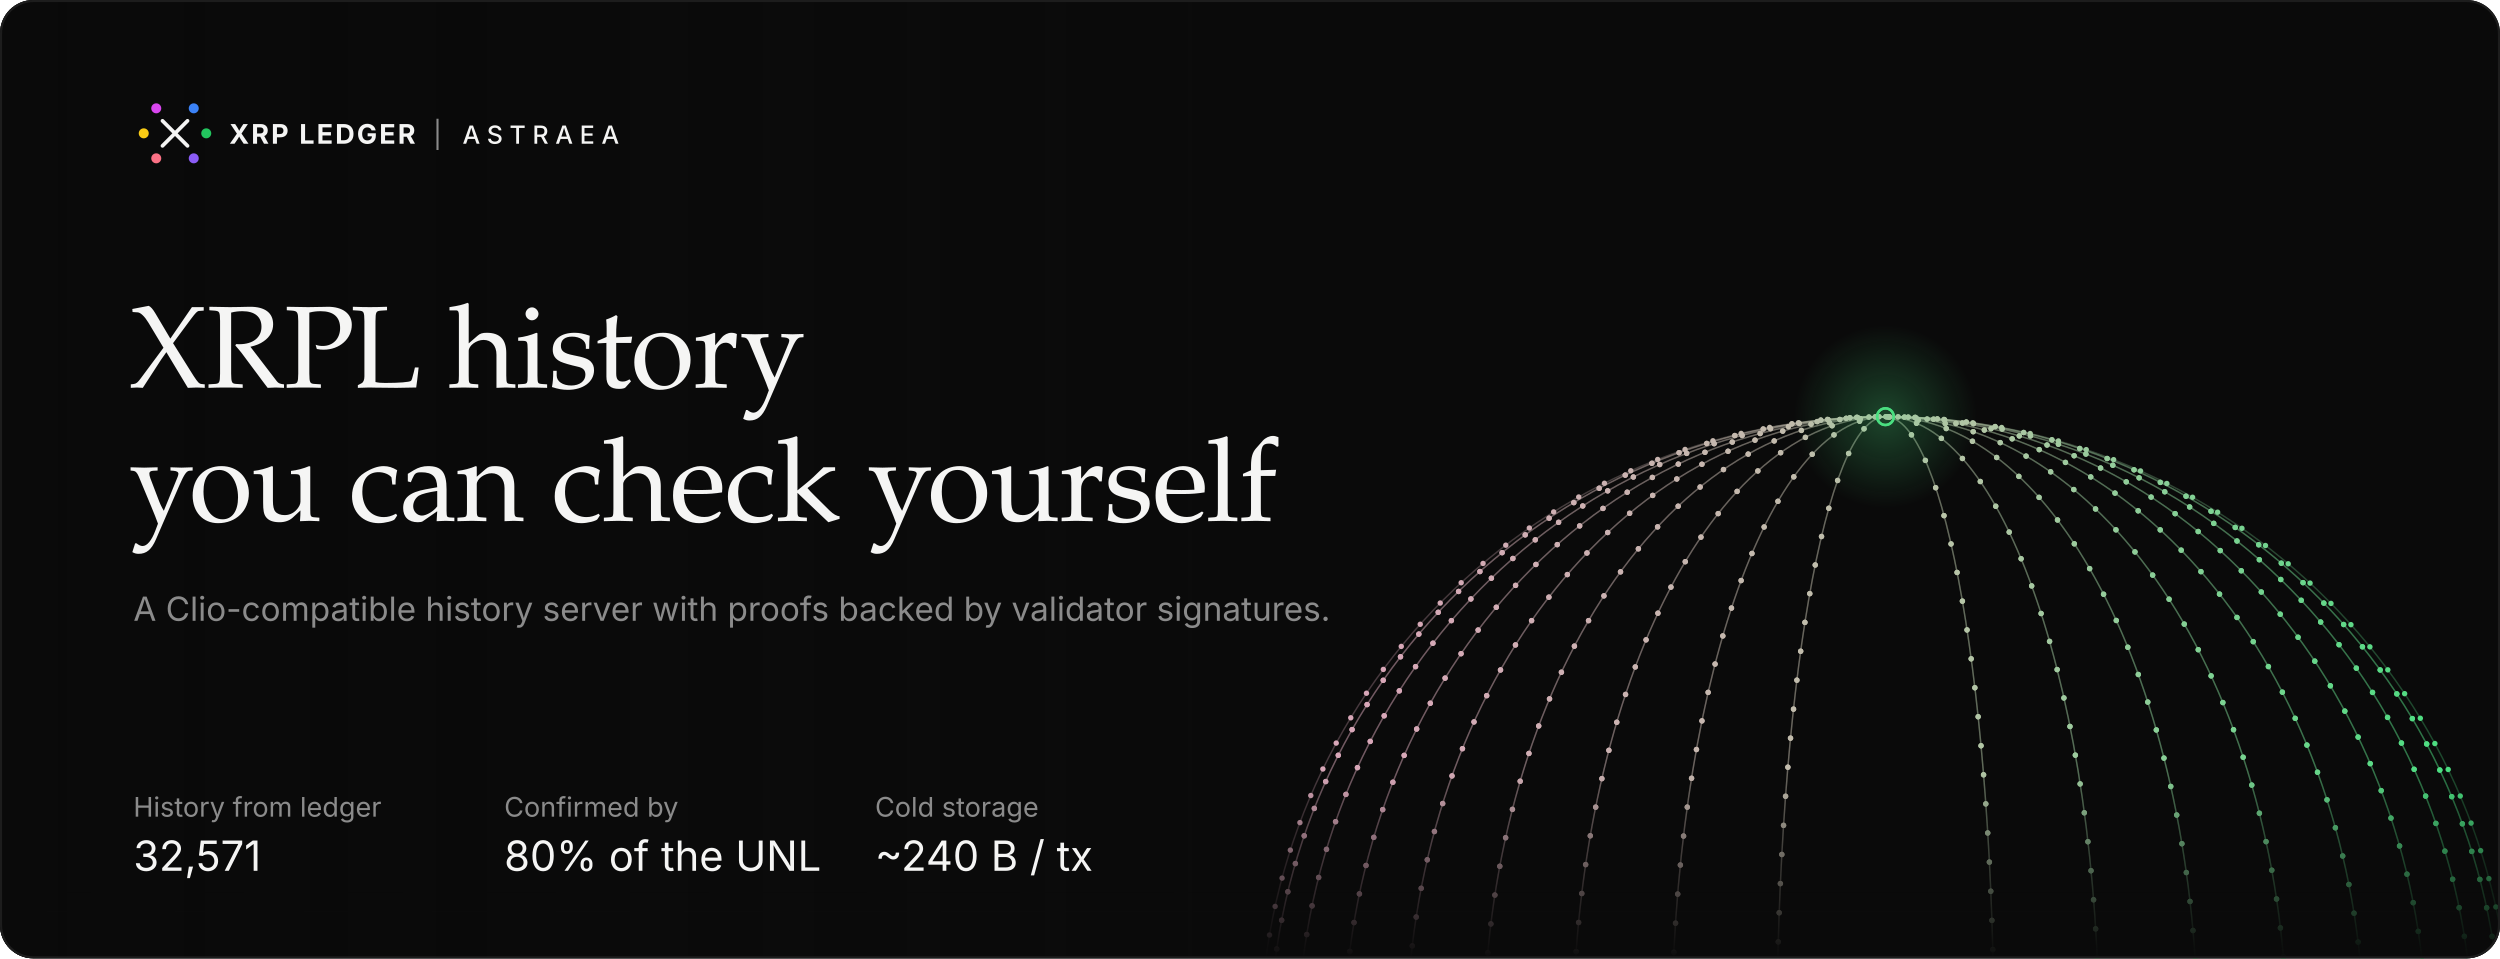
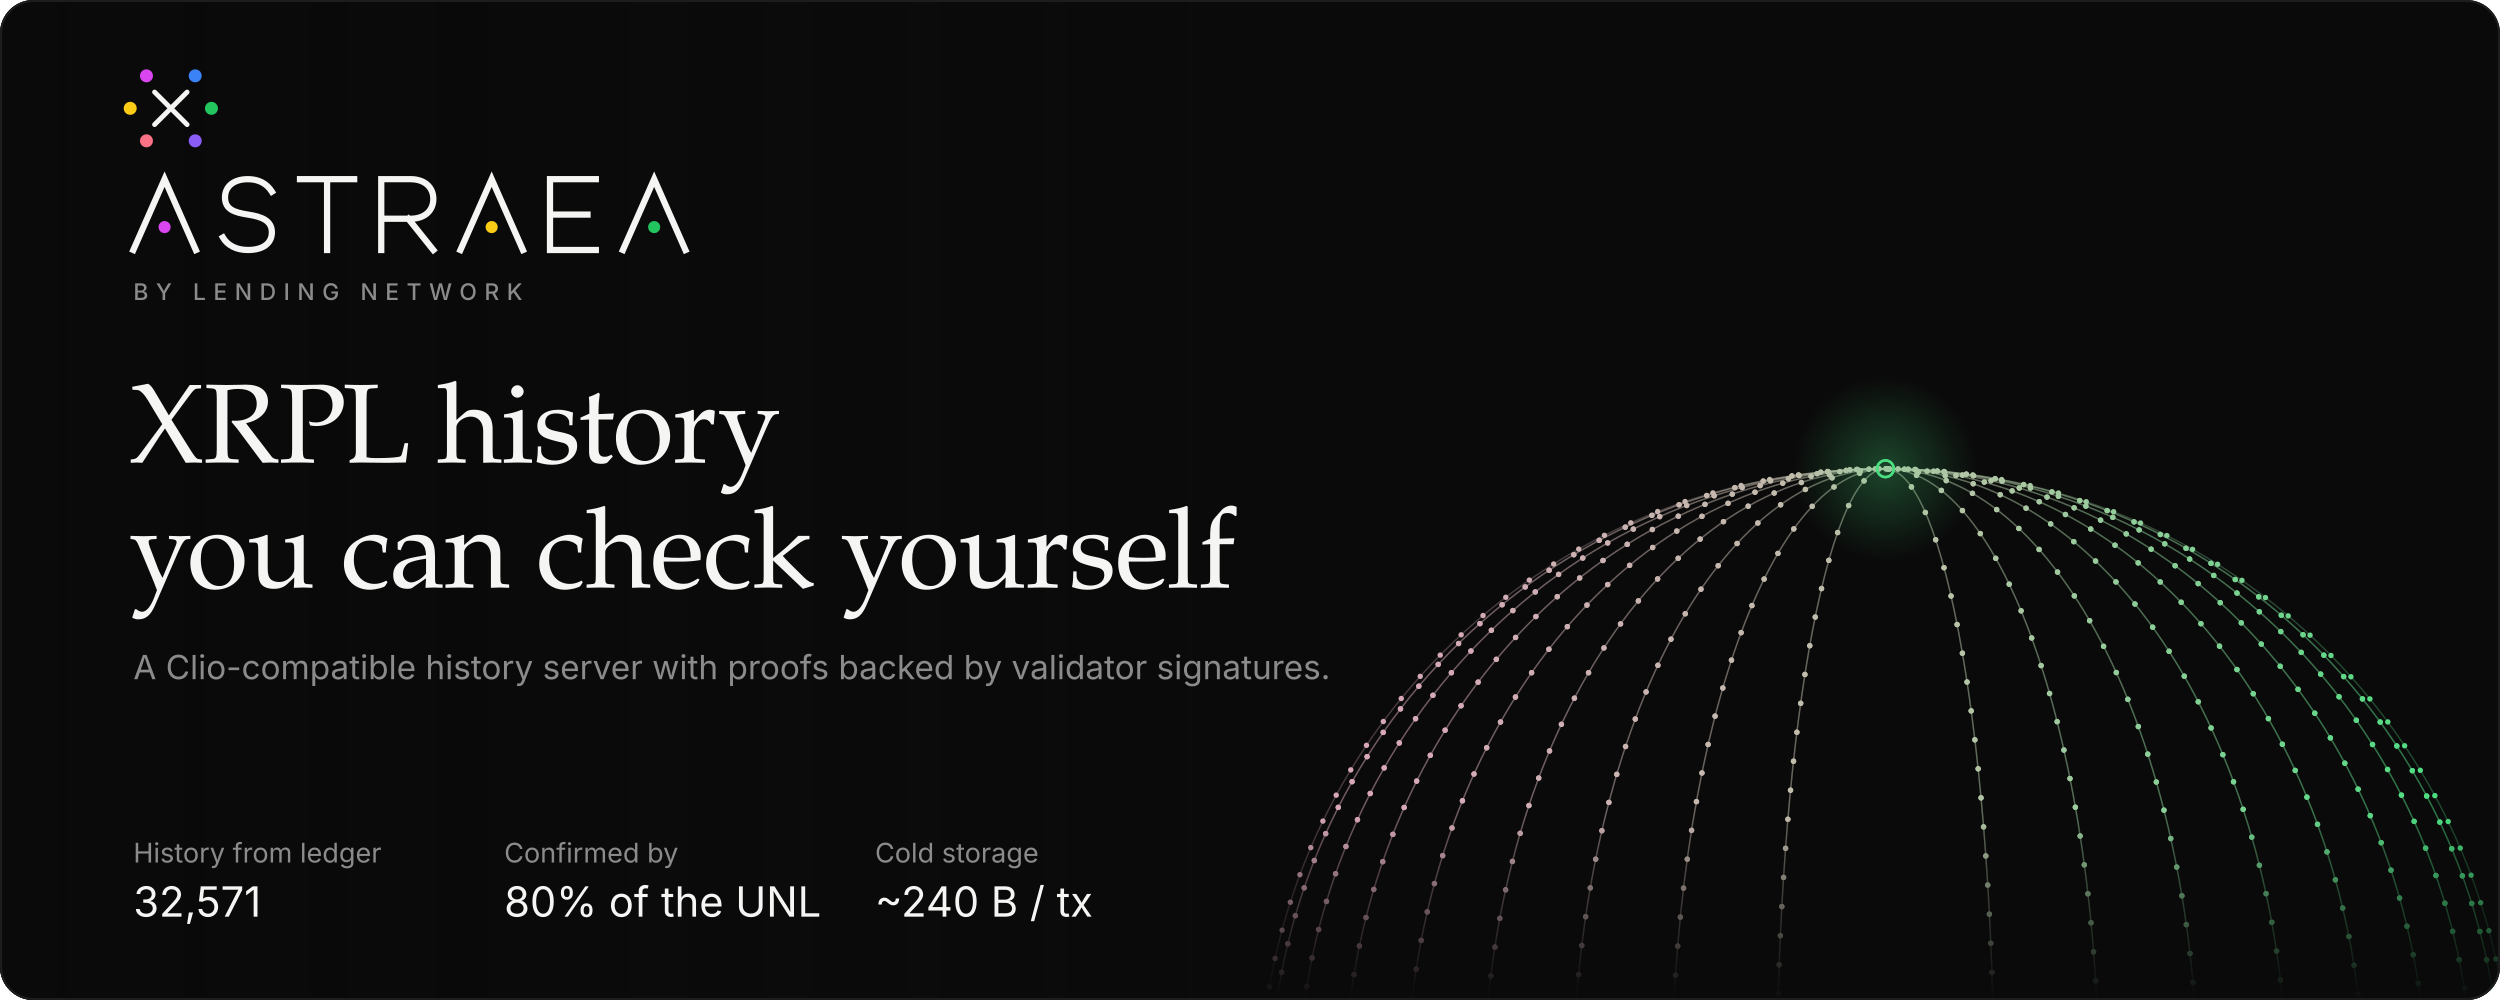
- <svg xmlns="http://www.w3.org/2000/svg" viewBox="0 0 1200 460" width="1200" height="460" role="img" aria-labelledby="t d">
+ <svg xmlns="http://www.w3.org/2000/svg" viewBox="0 0 1200 480" width="1200" height="480" role="img" aria-labelledby="t d">
  <style>
    .serif { font-family: 'Tiempos Headline','Iowan Old Style','Palatino Linotype',Palatino,Georgia,'Times New Roman',serif; }
    .sans { font-family: Inter,-apple-system,BlinkMacSystemFont,'Segoe UI',Helvetica,Arial,sans-serif; }
    .mono { font-family: ui-monospace,'SF Mono',SFMono-Regular,Menlo,Consolas,monospace; }
    @media (prefers-reduced-motion: reduce) { .m { animation: none !important; } }

    .wire { fill: none; stroke: url(#globe); stroke-width: .7; opacity: .3; }
    .dots { fill: none; stroke: url(#globe); stroke-width: 2.6; stroke-linecap: round; stroke-dasharray: 0 14; animation: crawl 3.5s linear infinite; }
    @keyframes crawl { to { stroke-dashoffset: -28; } }
  </style>
  <defs>
    <linearGradient id="globe" gradientUnits="userSpaceOnUse" x1="605" y1="0" x2="1205" y2="0">
      <stop offset=".1" stop-color="#d8a7b8" />
      <stop offset=".55" stop-color="#b9c4a8" />
      <stop offset=".95" stop-color="#4ade80" />
    </linearGradient>
-     <radialGradient id="glow" cx="905" cy="200" r="44" gradientUnits="userSpaceOnUse">
+     <radialGradient id="glow" cx="905" cy="225" r="44" gradientUnits="userSpaceOnUse">
      <stop offset="0" stop-color="#4ade80" stop-opacity=".28" />
      <stop offset="1" stop-color="#4ade80" stop-opacity="0" />
    </radialGradient>
    <linearGradient id="fade" x1="0" y1="0" x2="0" y2="1">
      <stop offset="0" stop-color="#0a0a0a" stop-opacity="0" />
      <stop offset="1" stop-color="#0a0a0a" stop-opacity="1" />
    </linearGradient>
    <linearGradient id="side" x1="0" y1="0" x2="1" y2="0">
      <stop offset="0" stop-color="#0a0a0a" stop-opacity="1" />
      <stop offset="1" stop-color="#0a0a0a" stop-opacity="0" />
    </linearGradient>
    <clipPath id="card">
-       <rect width="1200" height="460" rx="16" />
+       <rect width="1200" height="480" rx="16" />
    </clipPath>
  </defs>
-   <rect width="1200" height="460" rx="16" fill="#0a0a0a" />
+   <rect width="1200" height="480" rx="16" fill="#0a0a0a" />
  <g clip-path="url(#card)">
    <g>
-       <ellipse cx="905" cy="500" rx="300" ry="300" class="wire">
+       <ellipse cx="905" cy="525" rx="300" ry="300" class="wire">
        <animate attributeName="rx" values="300;297.4;289.8;277.2;259.8;238;212.1;182.6;150;114.8;77.6;39.2;0;39.2;77.6;114.8;150;182.6;212.1;238;259.8;277.2;289.8;297.4;300" dur="36s" begin="0s" repeatCount="indefinite" />
      </ellipse>
-       <ellipse cx="905" cy="500" rx="300" ry="300" class="dots m">
+       <ellipse cx="905" cy="525" rx="300" ry="300" class="dots m">
        <animate attributeName="rx" values="300;297.4;289.8;277.2;259.8;238;212.1;182.6;150;114.8;77.6;39.2;0;39.2;77.6;114.8;150;182.6;212.1;238;259.8;277.2;289.8;297.4;300" dur="36s" begin="0s" repeatCount="indefinite" />
      </ellipse>
-       <ellipse cx="905" cy="500" rx="295.4" ry="300" class="wire">
+       <ellipse cx="905" cy="525" rx="295.4" ry="300" class="wire">
        <animate attributeName="rx" values="300;297.4;289.8;277.2;259.8;238;212.1;182.6;150;114.8;77.6;39.2;0;39.2;77.6;114.8;150;182.6;212.1;238;259.8;277.2;289.8;297.4;300" dur="36s" begin="-2s" repeatCount="indefinite" />
      </ellipse>
-       <ellipse cx="905" cy="500" rx="295.4" ry="300" class="dots m">
+       <ellipse cx="905" cy="525" rx="295.4" ry="300" class="dots m">
        <animate attributeName="rx" values="300;297.4;289.8;277.2;259.8;238;212.1;182.6;150;114.8;77.6;39.2;0;39.2;77.6;114.8;150;182.6;212.1;238;259.8;277.2;289.8;297.4;300" dur="36s" begin="-2s" repeatCount="indefinite" />
      </ellipse>
-       <ellipse cx="905" cy="500" rx="281.9" ry="300" class="wire">
+       <ellipse cx="905" cy="525" rx="281.9" ry="300" class="wire">
        <animate attributeName="rx" values="300;297.4;289.8;277.2;259.8;238;212.1;182.6;150;114.8;77.6;39.2;0;39.2;77.6;114.8;150;182.6;212.1;238;259.8;277.2;289.8;297.4;300" dur="36s" begin="-4s" repeatCount="indefinite" />
      </ellipse>
-       <ellipse cx="905" cy="500" rx="281.9" ry="300" class="dots m">
+       <ellipse cx="905" cy="525" rx="281.9" ry="300" class="dots m">
        <animate attributeName="rx" values="300;297.4;289.8;277.2;259.8;238;212.1;182.6;150;114.8;77.6;39.2;0;39.2;77.6;114.8;150;182.6;212.1;238;259.8;277.2;289.8;297.4;300" dur="36s" begin="-4s" repeatCount="indefinite" />
      </ellipse>
-       <ellipse cx="905" cy="500" rx="259.8" ry="300" class="wire">
+       <ellipse cx="905" cy="525" rx="259.8" ry="300" class="wire">
        <animate attributeName="rx" values="300;297.4;289.8;277.2;259.8;238;212.1;182.6;150;114.8;77.6;39.2;0;39.2;77.6;114.8;150;182.6;212.1;238;259.8;277.2;289.8;297.4;300" dur="36s" begin="-6s" repeatCount="indefinite" />
      </ellipse>
-       <ellipse cx="905" cy="500" rx="259.8" ry="300" class="dots m">
+       <ellipse cx="905" cy="525" rx="259.8" ry="300" class="dots m">
        <animate attributeName="rx" values="300;297.4;289.8;277.2;259.8;238;212.1;182.6;150;114.8;77.6;39.2;0;39.2;77.6;114.8;150;182.6;212.1;238;259.8;277.2;289.8;297.4;300" dur="36s" begin="-6s" repeatCount="indefinite" />
      </ellipse>
-       <ellipse cx="905" cy="500" rx="229.8" ry="300" class="wire">
+       <ellipse cx="905" cy="525" rx="229.8" ry="300" class="wire">
        <animate attributeName="rx" values="300;297.4;289.8;277.2;259.8;238;212.1;182.6;150;114.8;77.6;39.2;0;39.2;77.6;114.8;150;182.6;212.1;238;259.8;277.2;289.8;297.4;300" dur="36s" begin="-8s" repeatCount="indefinite" />
      </ellipse>
-       <ellipse cx="905" cy="500" rx="229.8" ry="300" class="dots m">
+       <ellipse cx="905" cy="525" rx="229.8" ry="300" class="dots m">
        <animate attributeName="rx" values="300;297.4;289.8;277.2;259.8;238;212.1;182.6;150;114.8;77.6;39.2;0;39.2;77.6;114.8;150;182.6;212.1;238;259.8;277.2;289.8;297.4;300" dur="36s" begin="-8s" repeatCount="indefinite" />
      </ellipse>
-       <ellipse cx="905" cy="500" rx="192.8" ry="300" class="wire">
+       <ellipse cx="905" cy="525" rx="192.8" ry="300" class="wire">
        <animate attributeName="rx" values="300;297.4;289.8;277.2;259.8;238;212.1;182.6;150;114.8;77.6;39.2;0;39.2;77.6;114.8;150;182.6;212.1;238;259.8;277.2;289.8;297.4;300" dur="36s" begin="-10s" repeatCount="indefinite" />
      </ellipse>
-       <ellipse cx="905" cy="500" rx="192.8" ry="300" class="dots m">
+       <ellipse cx="905" cy="525" rx="192.8" ry="300" class="dots m">
        <animate attributeName="rx" values="300;297.4;289.8;277.2;259.8;238;212.1;182.6;150;114.8;77.6;39.2;0;39.2;77.6;114.8;150;182.6;212.1;238;259.8;277.2;289.8;297.4;300" dur="36s" begin="-10s" repeatCount="indefinite" />
      </ellipse>
-       <ellipse cx="905" cy="500" rx="150" ry="300" class="wire">
+       <ellipse cx="905" cy="525" rx="150" ry="300" class="wire">
        <animate attributeName="rx" values="300;297.4;289.8;277.2;259.8;238;212.1;182.6;150;114.8;77.6;39.2;0;39.2;77.6;114.8;150;182.6;212.1;238;259.8;277.2;289.8;297.4;300" dur="36s" begin="-12s" repeatCount="indefinite" />
      </ellipse>
-       <ellipse cx="905" cy="500" rx="150" ry="300" class="dots m">
+       <ellipse cx="905" cy="525" rx="150" ry="300" class="dots m">
        <animate attributeName="rx" values="300;297.4;289.8;277.2;259.8;238;212.1;182.6;150;114.8;77.6;39.2;0;39.2;77.6;114.8;150;182.6;212.1;238;259.8;277.2;289.8;297.4;300" dur="36s" begin="-12s" repeatCount="indefinite" />
      </ellipse>
-       <ellipse cx="905" cy="500" rx="102.6" ry="300" class="wire">
+       <ellipse cx="905" cy="525" rx="102.6" ry="300" class="wire">
        <animate attributeName="rx" values="300;297.4;289.8;277.2;259.8;238;212.1;182.6;150;114.8;77.6;39.2;0;39.2;77.6;114.8;150;182.6;212.1;238;259.8;277.2;289.8;297.4;300" dur="36s" begin="-14s" repeatCount="indefinite" />
      </ellipse>
-       <ellipse cx="905" cy="500" rx="102.6" ry="300" class="dots m">
+       <ellipse cx="905" cy="525" rx="102.6" ry="300" class="dots m">
        <animate attributeName="rx" values="300;297.4;289.8;277.2;259.8;238;212.1;182.6;150;114.8;77.6;39.2;0;39.2;77.6;114.8;150;182.6;212.1;238;259.8;277.2;289.8;297.4;300" dur="36s" begin="-14s" repeatCount="indefinite" />
      </ellipse>
-       <ellipse cx="905" cy="500" rx="52.1" ry="300" class="wire">
+       <ellipse cx="905" cy="525" rx="52.1" ry="300" class="wire">
        <animate attributeName="rx" values="300;297.4;289.8;277.2;259.8;238;212.1;182.6;150;114.8;77.6;39.2;0;39.2;77.6;114.8;150;182.6;212.1;238;259.8;277.2;289.8;297.4;300" dur="36s" begin="-16s" repeatCount="indefinite" />
      </ellipse>
-       <ellipse cx="905" cy="500" rx="52.1" ry="300" class="dots m">
+       <ellipse cx="905" cy="525" rx="52.1" ry="300" class="dots m">
        <animate attributeName="rx" values="300;297.4;289.8;277.2;259.8;238;212.1;182.6;150;114.8;77.6;39.2;0;39.2;77.6;114.8;150;182.6;212.1;238;259.8;277.2;289.8;297.4;300" dur="36s" begin="-16s" repeatCount="indefinite" />
      </ellipse>
-       <ellipse cx="905" cy="500" rx="0" ry="300" class="wire">
+       <ellipse cx="905" cy="525" rx="0" ry="300" class="wire">
        <animate attributeName="rx" values="300;297.4;289.8;277.2;259.8;238;212.1;182.6;150;114.8;77.6;39.2;0;39.2;77.6;114.8;150;182.6;212.1;238;259.8;277.2;289.8;297.4;300" dur="36s" begin="-18s" repeatCount="indefinite" />
      </ellipse>
-       <ellipse cx="905" cy="500" rx="0" ry="300" class="dots m">
+       <ellipse cx="905" cy="525" rx="0" ry="300" class="dots m">
        <animate attributeName="rx" values="300;297.4;289.8;277.2;259.8;238;212.1;182.6;150;114.8;77.6;39.2;0;39.2;77.6;114.8;150;182.6;212.1;238;259.8;277.2;289.8;297.4;300" dur="36s" begin="-18s" repeatCount="indefinite" />
      </ellipse>
-       <ellipse cx="905" cy="500" rx="52.1" ry="300" class="wire">
+       <ellipse cx="905" cy="525" rx="52.1" ry="300" class="wire">
        <animate attributeName="rx" values="300;297.4;289.8;277.2;259.8;238;212.1;182.6;150;114.8;77.6;39.2;0;39.2;77.6;114.8;150;182.6;212.1;238;259.8;277.2;289.8;297.4;300" dur="36s" begin="-20s" repeatCount="indefinite" />
      </ellipse>
-       <ellipse cx="905" cy="500" rx="52.1" ry="300" class="dots m">
+       <ellipse cx="905" cy="525" rx="52.1" ry="300" class="dots m">
        <animate attributeName="rx" values="300;297.4;289.8;277.2;259.8;238;212.1;182.6;150;114.8;77.6;39.2;0;39.2;77.6;114.8;150;182.6;212.1;238;259.8;277.2;289.8;297.4;300" dur="36s" begin="-20s" repeatCount="indefinite" />
      </ellipse>
-       <ellipse cx="905" cy="500" rx="102.6" ry="300" class="wire">
+       <ellipse cx="905" cy="525" rx="102.6" ry="300" class="wire">
        <animate attributeName="rx" values="300;297.4;289.8;277.2;259.8;238;212.1;182.6;150;114.8;77.6;39.2;0;39.2;77.6;114.8;150;182.6;212.1;238;259.8;277.2;289.8;297.4;300" dur="36s" begin="-22s" repeatCount="indefinite" />
      </ellipse>
-       <ellipse cx="905" cy="500" rx="102.6" ry="300" class="dots m">
+       <ellipse cx="905" cy="525" rx="102.6" ry="300" class="dots m">
        <animate attributeName="rx" values="300;297.4;289.8;277.2;259.8;238;212.1;182.6;150;114.8;77.6;39.2;0;39.2;77.6;114.8;150;182.6;212.1;238;259.8;277.2;289.8;297.4;300" dur="36s" begin="-22s" repeatCount="indefinite" />
      </ellipse>
-       <ellipse cx="905" cy="500" rx="150" ry="300" class="wire">
+       <ellipse cx="905" cy="525" rx="150" ry="300" class="wire">
        <animate attributeName="rx" values="300;297.4;289.8;277.2;259.8;238;212.1;182.6;150;114.8;77.6;39.2;0;39.2;77.6;114.8;150;182.6;212.1;238;259.8;277.2;289.8;297.4;300" dur="36s" begin="-24s" repeatCount="indefinite" />
      </ellipse>
-       <ellipse cx="905" cy="500" rx="150" ry="300" class="dots m">
+       <ellipse cx="905" cy="525" rx="150" ry="300" class="dots m">
        <animate attributeName="rx" values="300;297.4;289.8;277.2;259.8;238;212.1;182.6;150;114.8;77.6;39.2;0;39.2;77.6;114.8;150;182.6;212.1;238;259.8;277.2;289.8;297.4;300" dur="36s" begin="-24s" repeatCount="indefinite" />
      </ellipse>
-       <ellipse cx="905" cy="500" rx="192.8" ry="300" class="wire">
+       <ellipse cx="905" cy="525" rx="192.8" ry="300" class="wire">
        <animate attributeName="rx" values="300;297.4;289.8;277.2;259.8;238;212.1;182.6;150;114.8;77.6;39.2;0;39.2;77.6;114.8;150;182.6;212.1;238;259.8;277.2;289.8;297.4;300" dur="36s" begin="-26s" repeatCount="indefinite" />
      </ellipse>
-       <ellipse cx="905" cy="500" rx="192.8" ry="300" class="dots m">
+       <ellipse cx="905" cy="525" rx="192.8" ry="300" class="dots m">
        <animate attributeName="rx" values="300;297.4;289.8;277.2;259.8;238;212.1;182.6;150;114.8;77.6;39.2;0;39.2;77.6;114.8;150;182.6;212.1;238;259.8;277.2;289.8;297.4;300" dur="36s" begin="-26s" repeatCount="indefinite" />
      </ellipse>
-       <ellipse cx="905" cy="500" rx="229.8" ry="300" class="wire">
+       <ellipse cx="905" cy="525" rx="229.8" ry="300" class="wire">
        <animate attributeName="rx" values="300;297.4;289.8;277.2;259.8;238;212.1;182.6;150;114.8;77.6;39.2;0;39.2;77.6;114.8;150;182.6;212.1;238;259.8;277.2;289.8;297.4;300" dur="36s" begin="-28s" repeatCount="indefinite" />
      </ellipse>
-       <ellipse cx="905" cy="500" rx="229.8" ry="300" class="dots m">
+       <ellipse cx="905" cy="525" rx="229.8" ry="300" class="dots m">
        <animate attributeName="rx" values="300;297.4;289.8;277.2;259.8;238;212.1;182.6;150;114.8;77.6;39.2;0;39.2;77.6;114.8;150;182.6;212.1;238;259.8;277.2;289.8;297.4;300" dur="36s" begin="-28s" repeatCount="indefinite" />
      </ellipse>
-       <ellipse cx="905" cy="500" rx="259.8" ry="300" class="wire">
+       <ellipse cx="905" cy="525" rx="259.8" ry="300" class="wire">
        <animate attributeName="rx" values="300;297.4;289.8;277.2;259.8;238;212.1;182.6;150;114.8;77.6;39.2;0;39.2;77.6;114.8;150;182.6;212.1;238;259.8;277.2;289.8;297.4;300" dur="36s" begin="-30s" repeatCount="indefinite" />
      </ellipse>
-       <ellipse cx="905" cy="500" rx="259.8" ry="300" class="dots m">
+       <ellipse cx="905" cy="525" rx="259.8" ry="300" class="dots m">
        <animate attributeName="rx" values="300;297.4;289.8;277.2;259.8;238;212.1;182.6;150;114.8;77.6;39.2;0;39.2;77.6;114.8;150;182.6;212.1;238;259.8;277.2;289.8;297.4;300" dur="36s" begin="-30s" repeatCount="indefinite" />
      </ellipse>
-       <ellipse cx="905" cy="500" rx="281.9" ry="300" class="wire">
+       <ellipse cx="905" cy="525" rx="281.9" ry="300" class="wire">
        <animate attributeName="rx" values="300;297.4;289.8;277.2;259.8;238;212.1;182.6;150;114.8;77.6;39.2;0;39.2;77.6;114.8;150;182.6;212.1;238;259.8;277.2;289.8;297.4;300" dur="36s" begin="-32s" repeatCount="indefinite" />
      </ellipse>
-       <ellipse cx="905" cy="500" rx="281.9" ry="300" class="dots m">
+       <ellipse cx="905" cy="525" rx="281.9" ry="300" class="dots m">
        <animate attributeName="rx" values="300;297.4;289.8;277.2;259.8;238;212.1;182.6;150;114.8;77.6;39.2;0;39.2;77.6;114.8;150;182.6;212.1;238;259.8;277.2;289.8;297.4;300" dur="36s" begin="-32s" repeatCount="indefinite" />
      </ellipse>
-       <ellipse cx="905" cy="500" rx="295.4" ry="300" class="wire">
+       <ellipse cx="905" cy="525" rx="295.4" ry="300" class="wire">
        <animate attributeName="rx" values="300;297.4;289.8;277.2;259.8;238;212.1;182.6;150;114.8;77.6;39.2;0;39.2;77.6;114.8;150;182.6;212.1;238;259.8;277.2;289.8;297.4;300" dur="36s" begin="-34s" repeatCount="indefinite" />
      </ellipse>
-       <ellipse cx="905" cy="500" rx="295.4" ry="300" class="dots m">
+       <ellipse cx="905" cy="525" rx="295.4" ry="300" class="dots m">
        <animate attributeName="rx" values="300;297.4;289.8;277.2;259.8;238;212.1;182.6;150;114.8;77.6;39.2;0;39.2;77.6;114.8;150;182.6;212.1;238;259.8;277.2;289.8;297.4;300" dur="36s" begin="-34s" repeatCount="indefinite" />
      </ellipse>
    </g>
-     <circle cx="905" cy="200" r="44" fill="url(#glow)" />
-     <circle cx="905" cy="200" r="4" fill="none" stroke="#4ade80" stroke-width="1.2">
+     <circle cx="905" cy="225" r="44" fill="url(#glow)" />
+     <circle cx="905" cy="225" r="4" fill="none" stroke="#4ade80" stroke-width="1.2">
      <animate attributeName="r" values="3;26" dur="2.1s" begin="0s" repeatCount="indefinite" />
      <animate attributeName="opacity" values=".9;0" dur="2.1s" begin="0s" repeatCount="indefinite" />
    </circle>
-     <circle cx="905" cy="200" r="4" fill="none" stroke="#4ade80" stroke-width="1.2">
+     <circle cx="905" cy="225" r="4" fill="none" stroke="#4ade80" stroke-width="1.2">
      <animate attributeName="r" values="3;26" dur="2.1s" begin="1.1s" repeatCount="indefinite" />
      <animate attributeName="opacity" values=".9;0" dur="2.1s" begin="1.1s" repeatCount="indefinite" />
    </circle>
    <g>
      <circle r="3" fill="#d8a7b8" opacity="0">
-         <animateMotion path="M659 500 A246 300 0 0 1 905 200" dur="4.2s" begin="0s" repeatCount="indefinite" keyPoints="0;1" keyTimes="0;1" calcMode="spline" keySplines=".4 0 .2 1" />
+         <animateMotion path="M659 525 A246 300 0 0 1 905 225" dur="4.2s" begin="0s" repeatCount="indefinite" keyPoints="0;1" keyTimes="0;1" calcMode="spline" keySplines=".4 0 .2 1" />
        <animate attributeName="opacity" values="0;1;1;0" keyTimes="0;.2;.9;1" dur="4.2s" begin="0s" repeatCount="indefinite" />
      </circle>
      <circle r="3" fill="#facc15" opacity="0">
-         <animateMotion path="M770 500 A135 300 0 0 1 905 200" dur="4.2s" begin="0.6s" repeatCount="indefinite" keyPoints="0;1" keyTimes="0;1" calcMode="spline" keySplines=".4 0 .2 1" />
+         <animateMotion path="M770 525 A135 300 0 0 1 905 225" dur="4.2s" begin="0.6s" repeatCount="indefinite" keyPoints="0;1" keyTimes="0;1" calcMode="spline" keySplines=".4 0 .2 1" />
        <animate attributeName="opacity" values="0;1;1;0" keyTimes="0;.2;.9;1" dur="4.2s" begin="0.6s" repeatCount="indefinite" />
      </circle>
      <circle r="3" fill="#f5f5f4" opacity="0">
-         <animateMotion path="M905 500 L905 200" dur="4.2s" begin="1.2s" repeatCount="indefinite" keyPoints="0;1" keyTimes="0;1" calcMode="spline" keySplines=".4 0 .2 1" />
+         <animateMotion path="M905 525 L905 225" dur="4.2s" begin="1.2s" repeatCount="indefinite" keyPoints="0;1" keyTimes="0;1" calcMode="spline" keySplines=".4 0 .2 1" />
        <animate attributeName="opacity" values="0;1;1;0" keyTimes="0;.2;.9;1" dur="4.2s" begin="1.2s" repeatCount="indefinite" />
      </circle>
      <circle r="3" fill="#3b82f6" opacity="0">
-         <animateMotion path="M1019 500 A114 300 0 0 0 905 200" dur="4.2s" begin="1.8s" repeatCount="indefinite" keyPoints="0;1" keyTimes="0;1" calcMode="spline" keySplines=".4 0 .2 1" />
+         <animateMotion path="M1019 525 A114 300 0 0 0 905 225" dur="4.2s" begin="1.8s" repeatCount="indefinite" keyPoints="0;1" keyTimes="0;1" calcMode="spline" keySplines=".4 0 .2 1" />
        <animate attributeName="opacity" values="0;1;1;0" keyTimes="0;.2;.9;1" dur="4.2s" begin="1.8s" repeatCount="indefinite" />
      </circle>
      <circle r="3" fill="#22c55e" opacity="0">
-         <animateMotion path="M1127 500 A222 300 0 0 0 905 200" dur="4.2s" begin="2.4s" repeatCount="indefinite" keyPoints="0;1" keyTimes="0;1" calcMode="spline" keySplines=".4 0 .2 1" />
+         <animateMotion path="M1127 525 A222 300 0 0 0 905 225" dur="4.2s" begin="2.4s" repeatCount="indefinite" keyPoints="0;1" keyTimes="0;1" calcMode="spline" keySplines=".4 0 .2 1" />
        <animate attributeName="opacity" values="0;1;1;0" keyTimes="0;.2;.9;1" dur="4.2s" begin="2.4s" repeatCount="indefinite" />
      </circle>
      <circle r="3" fill="#8b5cf6" opacity="0">
-         <animateMotion path="M719 500 A186 300 0 0 1 905 200" dur="4.2s" begin="3s" repeatCount="indefinite" keyPoints="0;1" keyTimes="0;1" calcMode="spline" keySplines=".4 0 .2 1" />
+         <animateMotion path="M719 525 A186 300 0 0 1 905 225" dur="4.2s" begin="3s" repeatCount="indefinite" keyPoints="0;1" keyTimes="0;1" calcMode="spline" keySplines=".4 0 .2 1" />
        <animate attributeName="opacity" values="0;1;1;0" keyTimes="0;.2;.9;1" dur="4.2s" begin="3s" repeatCount="indefinite" />
      </circle>
      <circle r="3" fill="#fb7185" opacity="0">
-         <animateMotion path="M1079 500 A174 300 0 0 0 905 200" dur="4.2s" begin="3.6s" repeatCount="indefinite" keyPoints="0;1" keyTimes="0;1" calcMode="spline" keySplines=".4 0 .2 1" />
+         <animateMotion path="M1079 525 A174 300 0 0 0 905 225" dur="4.2s" begin="3.6s" repeatCount="indefinite" keyPoints="0;1" keyTimes="0;1" calcMode="spline" keySplines=".4 0 .2 1" />
        <animate attributeName="opacity" values="0;1;1;0" keyTimes="0;.2;.9;1" dur="4.2s" begin="3.6s" repeatCount="indefinite" />
      </circle>
    </g>
-     <rect x="0" y="370" width="1200" height="90" fill="url(#fade)" />
-     <rect x="0" y="0" width="600" height="460" fill="url(#side)" opacity=".9" />
+     <rect x="0" y="390" width="1200" height="90" fill="url(#fade)" />
+     <rect x="0" y="0" width="600" height="480" fill="url(#side)" opacity=".9" />
  </g>
-   <rect x=".5" y=".5" width="1199" height="459" rx="15.5" fill="none" stroke="#1d1d1d" />
-   <g transform="translate(84 64) scale(1.0)">
+   <rect x=".5" y=".5" width="1199" height="479" rx="15.5" fill="none" stroke="#1d1d1d" />
+   <g transform="translate(82 52) scale(1.3)">
    <path d="M-6 -6 L6 6 M6 -6 L-6 6" stroke="#f5f5f4" stroke-width="1.8" stroke-linecap="round" />
    <circle cx="-9" cy="-12" r="2.4" fill="#d946ef" />
    <circle cx="9" cy="-12" r="2.4" fill="#3b82f6" />
    <circle cx="-15" cy="0" r="2.4" fill="#facc15" />
    <circle cx="15" cy="0" r="2.4" fill="#22c55e" />
    <circle cx="-9" cy="12" r="2.4" fill="#fb7185" />
    <circle cx="9" cy="12" r="2.4" fill="#8b5cf6" />
  </g>
-   <text x="110" y="69" class="sans" font-size="13" font-weight="700" letter-spacing="1" fill="#f5f5f4">XRP LEDGER</text>
-   <line x1="210" y1="57" x2="210" y2="72" stroke="#8b8b8b" />
-   <text x="222" y="69" class="sans" font-size="12" font-weight="500" letter-spacing="3.2" fill="#f5f5f4">ASTRAEA</text>
-   <text x="62" y="186" class="serif" font-size="56" fill="#f5f5f4" letter-spacing="-.5">XRPL history</text>
-   <text x="62" y="250" class="serif" font-size="56" fill="#f5f5f4" letter-spacing="-.5">you can check yourself</text>
-   <text x="64" y="298" class="sans" font-size="16" fill="#8b8b8b">A Clio-compatible history server with proofs backed by validator signatures.</text>
-   <text x="64" y="392" class="sans" font-size="13" fill="#8b8b8b">History from ledger</text>
-   <text x="64" y="418" class="sans" font-size="20" fill="#f5f5f4">32,571</text>
-   <text x="242" y="392" class="sans" font-size="13" fill="#8b8b8b">Confirmed by</text>
-   <text x="242" y="418" class="sans" font-size="20" fill="#f5f5f4">80% of the UNL</text>
-   <text x="420" y="392" class="sans" font-size="13" fill="#8b8b8b">Cold storage</text>
-   <text x="420" y="418" class="sans" font-size="20" fill="#f5f5f4">~240 B / tx</text>
+   <g transform="translate(64 86) scale(1)" fill="none" stroke="#f5f5f4" stroke-width="3" stroke-linejoin="miter" stroke-linecap="square">
+     <path transform="translate(0 0)" d="M0 34 L15 0 L30 34" />
+     <circle cx="15" cy="23" r="2.9" fill="#d946ef" stroke="none" />
+     <path transform="translate(43 0)" d="M23.5 6 C21 2 17 0 12 0 C5.5 0 1 3.2 1 8.8 C1 14.5 5.5 16 12 17 C18.5 18 23.5 19.8 23.5 25.5 C23.5 31 19 34 12 34 C6.5 34 2.2 31.8 0 28" />
+     <path transform="translate(80 0)" d="M0 0 H26 M13 0 V34" />
+     <path transform="translate(119 0)" d="M0 34 V0 H14 C21 0 25 4 25 9.5 C25 15 21 19 14 19 H0 M13 19 L25 34" />
+     <path transform="translate(157 0)" d="M0 34 L15 0 L30 34" />
+     <circle cx="172" cy="23" r="2.9" fill="#facc15" stroke="none" />
+     <path transform="translate(200 0)" d="M22 0 H0 V34 H22 M0 17 H18" />
+     <path transform="translate(235 0)" d="M0 34 L15 0 L30 34" />
+     <circle cx="250" cy="23" r="2.9" fill="#22c55e" stroke="none" />
+   </g>
+   <text x="64" y="144" class="sans" font-size="11" font-weight="500" letter-spacing="3.6" fill="#8b8b8b">BY LENDING NETWORK</text>
+   <text x="62" y="222" class="serif" font-size="54" fill="#f5f5f4" letter-spacing="-.5">XRPL history</text>
+   <text x="62" y="282" class="serif" font-size="54" fill="#f5f5f4" letter-spacing="-.5">you can check yourself</text>
+   <text x="64" y="326" class="sans" font-size="16" fill="#8b8b8b">A Clio-compatible history server with proofs backed by validator signatures.</text>
+   <text x="64" y="414" class="sans" font-size="13" fill="#8b8b8b">History from ledger</text>
+   <text x="64" y="440" class="sans" font-size="20" fill="#f5f5f4">32,571</text>
+   <text x="242" y="414" class="sans" font-size="13" fill="#8b8b8b">Confirmed by</text>
+   <text x="242" y="440" class="sans" font-size="20" fill="#f5f5f4">80% of the UNL</text>
+   <text x="420" y="414" class="sans" font-size="13" fill="#8b8b8b">Cold storage</text>
+   <text x="420" y="440" class="sans" font-size="20" fill="#f5f5f4">~240 B / tx</text>
</svg>
